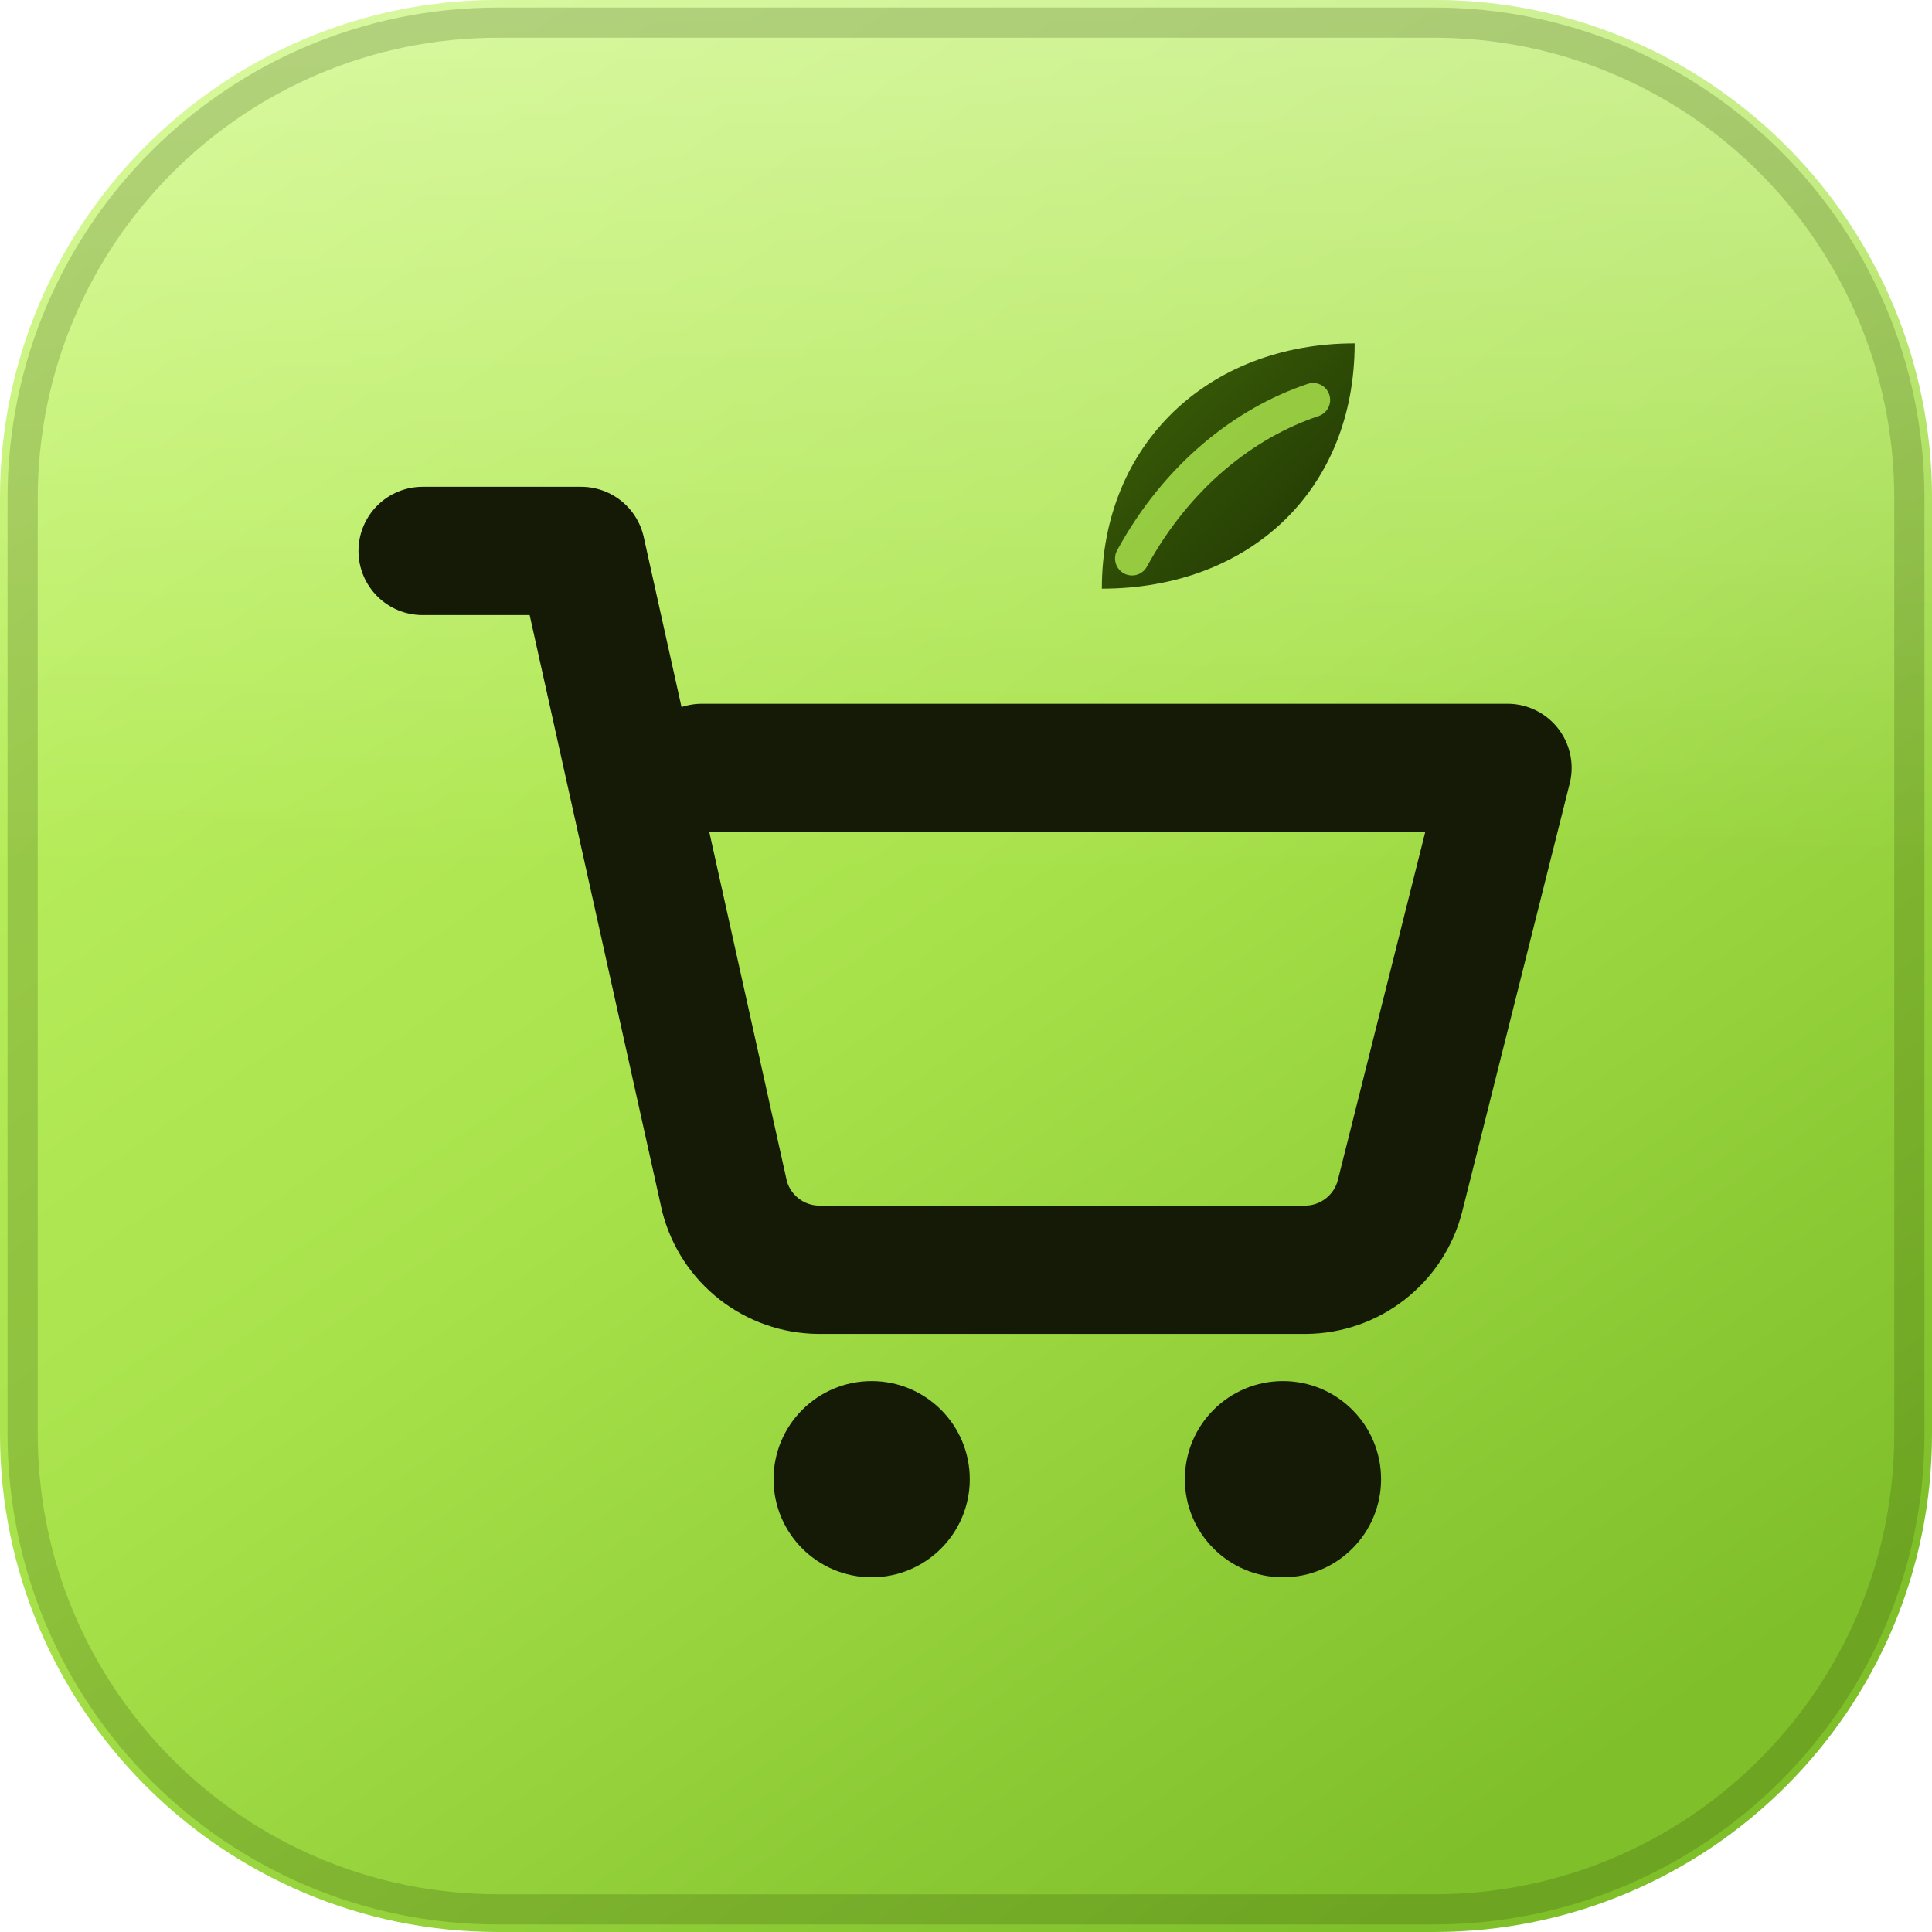
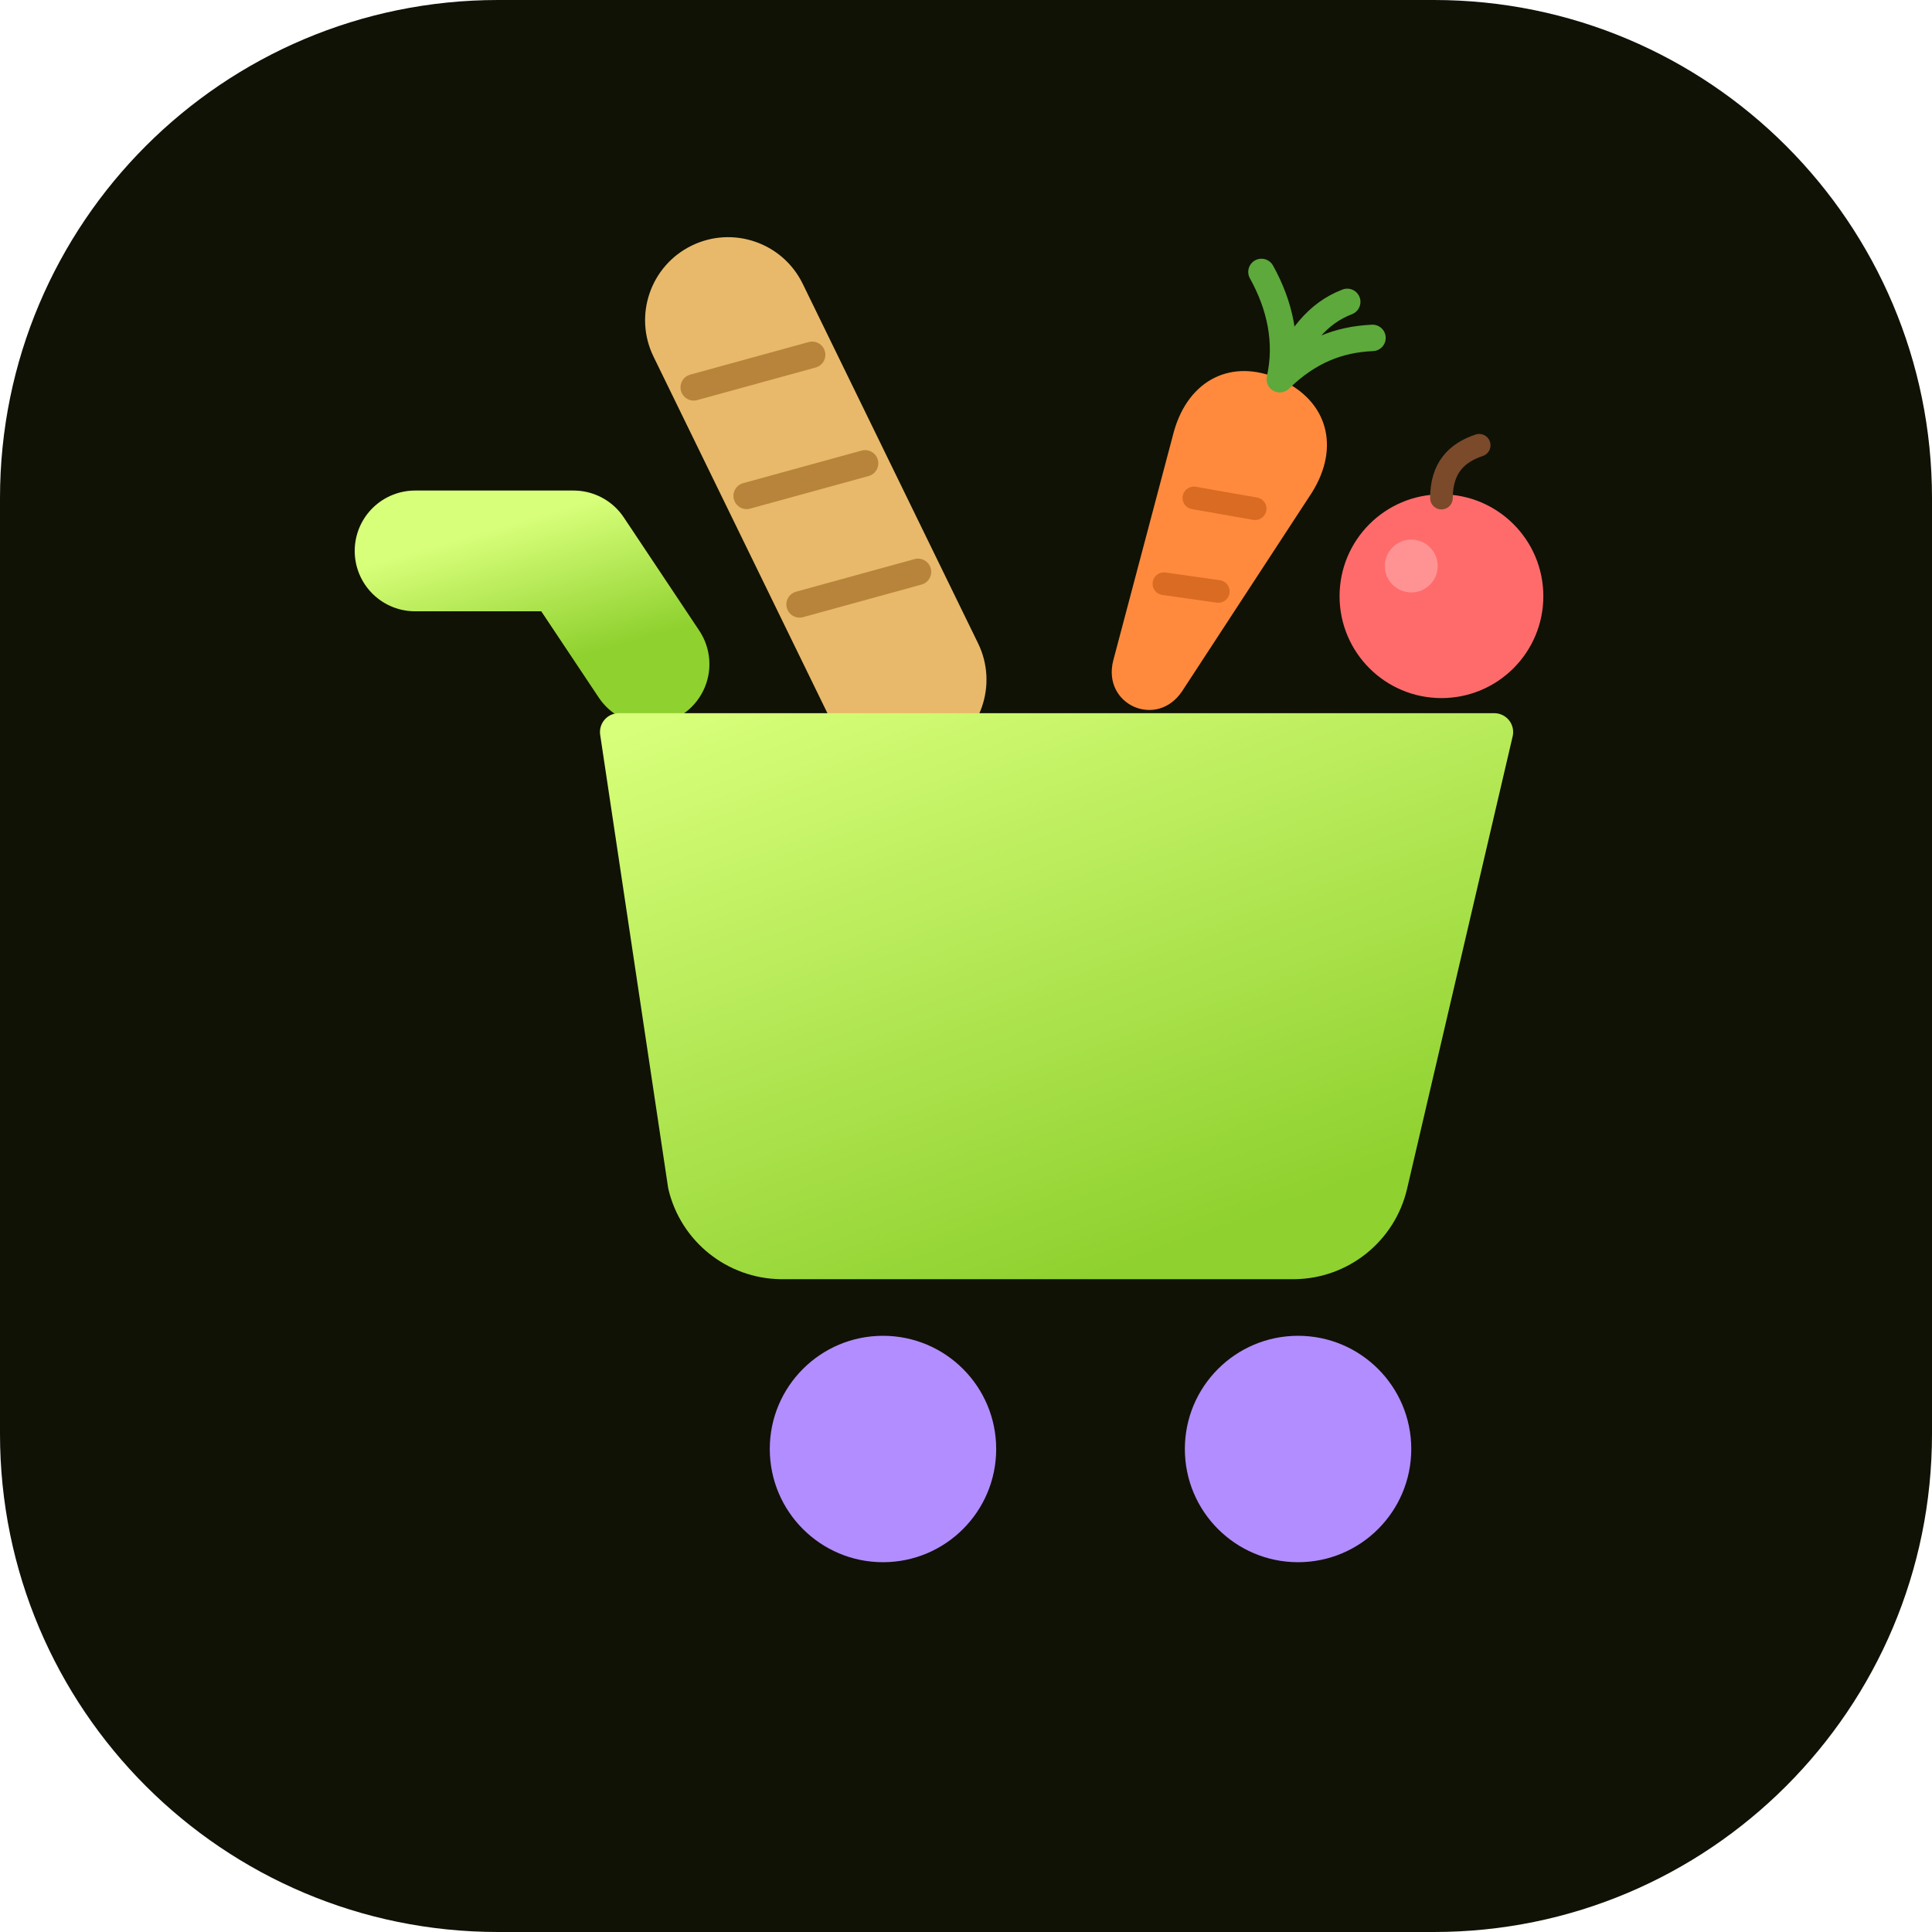
<svg xmlns="http://www.w3.org/2000/svg" viewBox="0 0 512 512">
  <defs>
-     <linearGradient id="g" x1="0" y1="0" x2="0.7" y2="1">
-       <stop offset="0" stop-color="#C6F76B" />
-       <stop offset="0.55" stop-color="#A8E24B" />
-       <stop offset="1" stop-color="#7FBF2A" />
-     </linearGradient>
-     <linearGradient id="sheen" x1="0" y1="0" x2="0" y2="1">
-       <stop offset="0" stop-color="#FFFFFF" stop-opacity="0.38" />
-       <stop offset="0.45" stop-color="#FFFFFF" stop-opacity="0" />
-     </linearGradient>
-     <linearGradient id="leaf" x1="0" y1="0" x2="1" y2="1">
-       <stop offset="0" stop-color="#3E6408" />
-       <stop offset="1" stop-color="#1E3303" />
+     <linearGradient id="lime" x1="0" y1="0" x2="0.6" y2="1">
+       <stop offset="0" stop-color="#D8FF7A" />
+       <stop offset="1" stop-color="#8FD12F" />
    </linearGradient>
  </defs>
-   <rect width="512" height="512" rx="132" fill="url(#g)" />
-   <rect width="512" height="512" rx="132" fill="url(#sheen)" />
-   <rect x="6" y="6" width="500" height="500" rx="126" fill="none" stroke="#2E4A06" stroke-opacity="0.22" stroke-width="8" />
-   <path d="M112 146h42l38 171a26 26 0 0 0 25 19.5h129a26 26 0 0 0 25-19.5l28.5-113.5H186" fill="none" stroke="#141A06" stroke-width="34" stroke-linecap="round" stroke-linejoin="round" />
-   <circle cx="231" cy="392" r="26" fill="#141A06" />
-   <circle cx="340" cy="392" r="26" fill="#141A06" />
-   <path d="M292 156c0-38 28-65 67-65 0 39-28 65-67 65Z" fill="url(#leaf)" />
-   <path d="M300 148c12-22 30-36 48-42" fill="none" stroke="#A8E24B" stroke-width="9" stroke-linecap="round" opacity="0.85" />
+   <rect width="512" height="512" rx="132" fill="#101206" />
+   <g transform="rotate(-26 214 128)">
+     <rect x="192" y="58" width="44" height="150" rx="22" fill="#E8B96A" />
+     <path d="M198 92l32 6M198 124l32 6M198 156l32 6" stroke="#B8843C" stroke-width="7" stroke-linecap="round" />
+   </g>
+   <g transform="rotate(24 318 148)">
+     <path d="M318 96c14 0 22 10 20 24l-10 62c-2 12-18 12-20 0l-10-62c-2-14 6-24 20-24Z" fill="#FF8A3D" />
+     <path d="M310 134l16-4M312 158l14-4" stroke="#D96B22" stroke-width="6" stroke-linecap="round" />
+     <path d="M318 96c-2-10-8-18-16-24M318 96c0-12 2-20 8-26M318 96c4-10 10-16 18-20" fill="none" stroke="#5DA93B" stroke-width="7" stroke-linecap="round" />
+   </g>
+   <circle cx="382" cy="158" r="27" fill="#FF6B6B" />
+   <path d="M382 132c0-8 4-12 10-14" fill="none" stroke="#7A4A2B" stroke-width="6" stroke-linecap="round" />
+   <circle cx="374" cy="150" r="7" fill="#FF9D9D" opacity="0.8" />
+   <path d="M110 146h42l20 30" fill="none" stroke="url(#lime)" stroke-width="32" stroke-linecap="round" stroke-linejoin="round" />
+   <path d="M164 194h232l-28 120a26 26 0 0 1-25 20H207a26 26 0 0 1-25-20Z" fill="url(#lime)" stroke="url(#lime)" stroke-width="10" stroke-linejoin="round" />
+   <circle cx="234" cy="384" r="30" fill="#B28DFF" />
+   <circle cx="344" cy="384" r="30" fill="#B28DFF" />
</svg>
